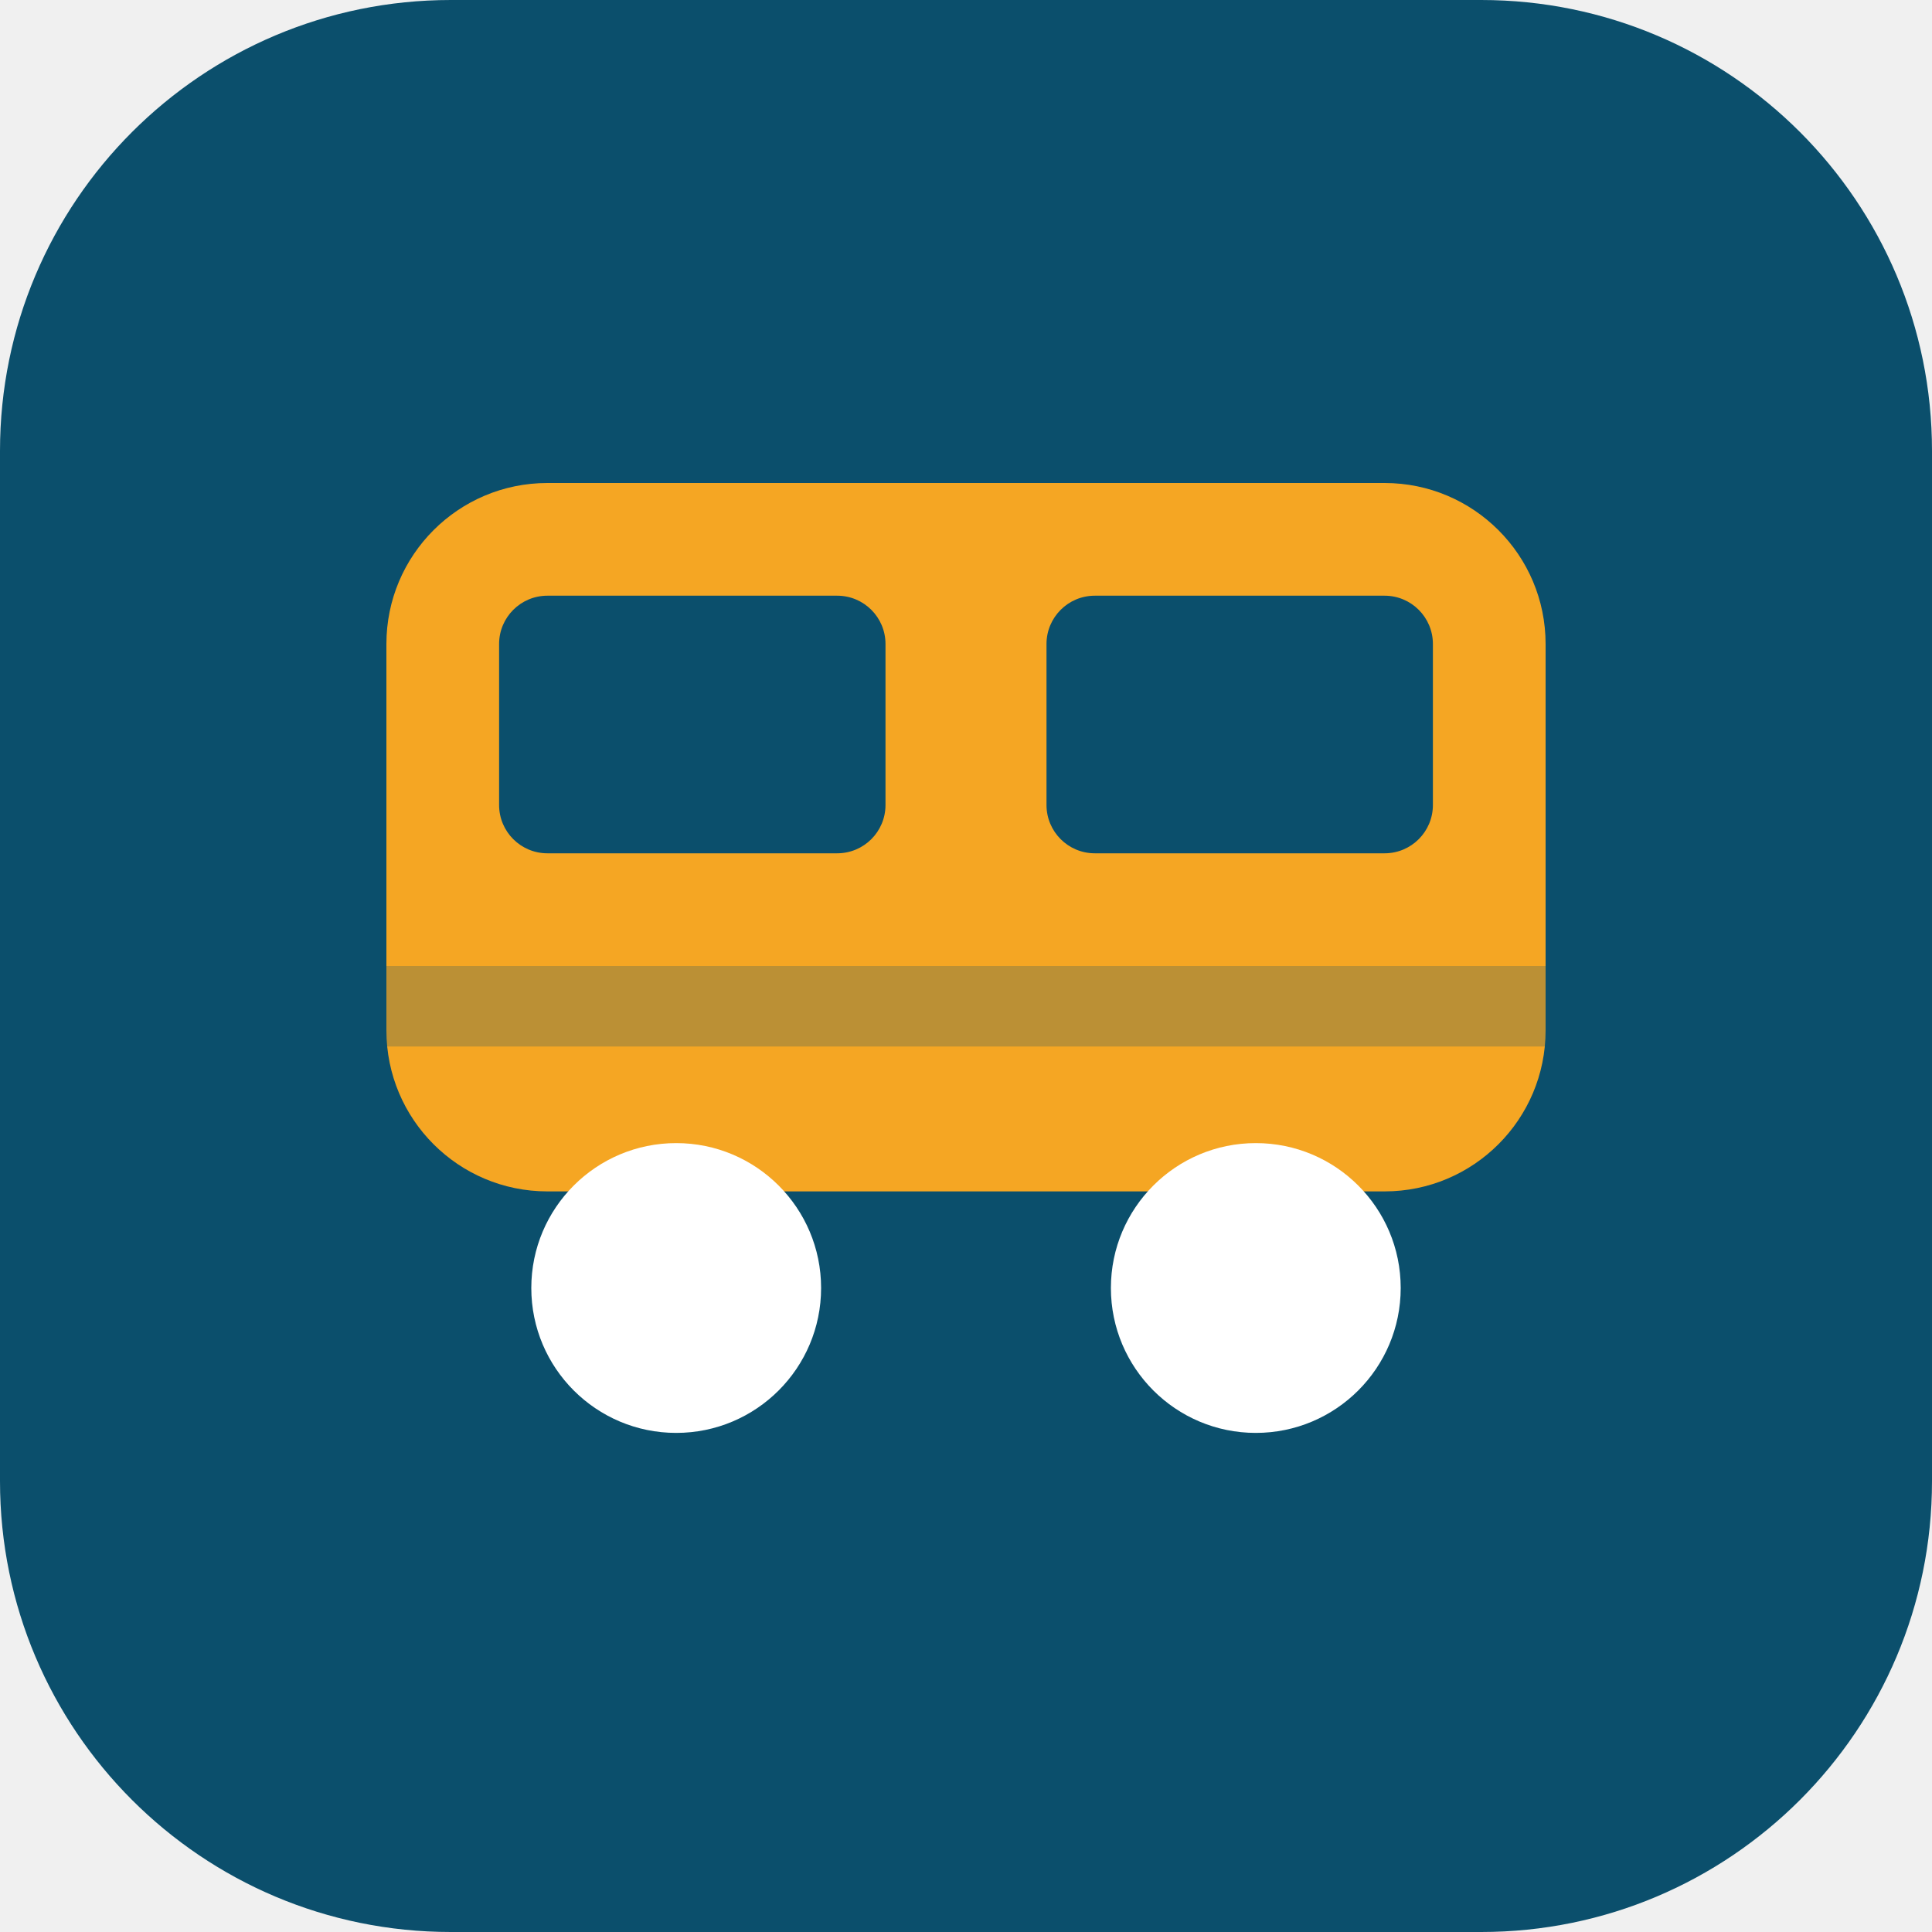
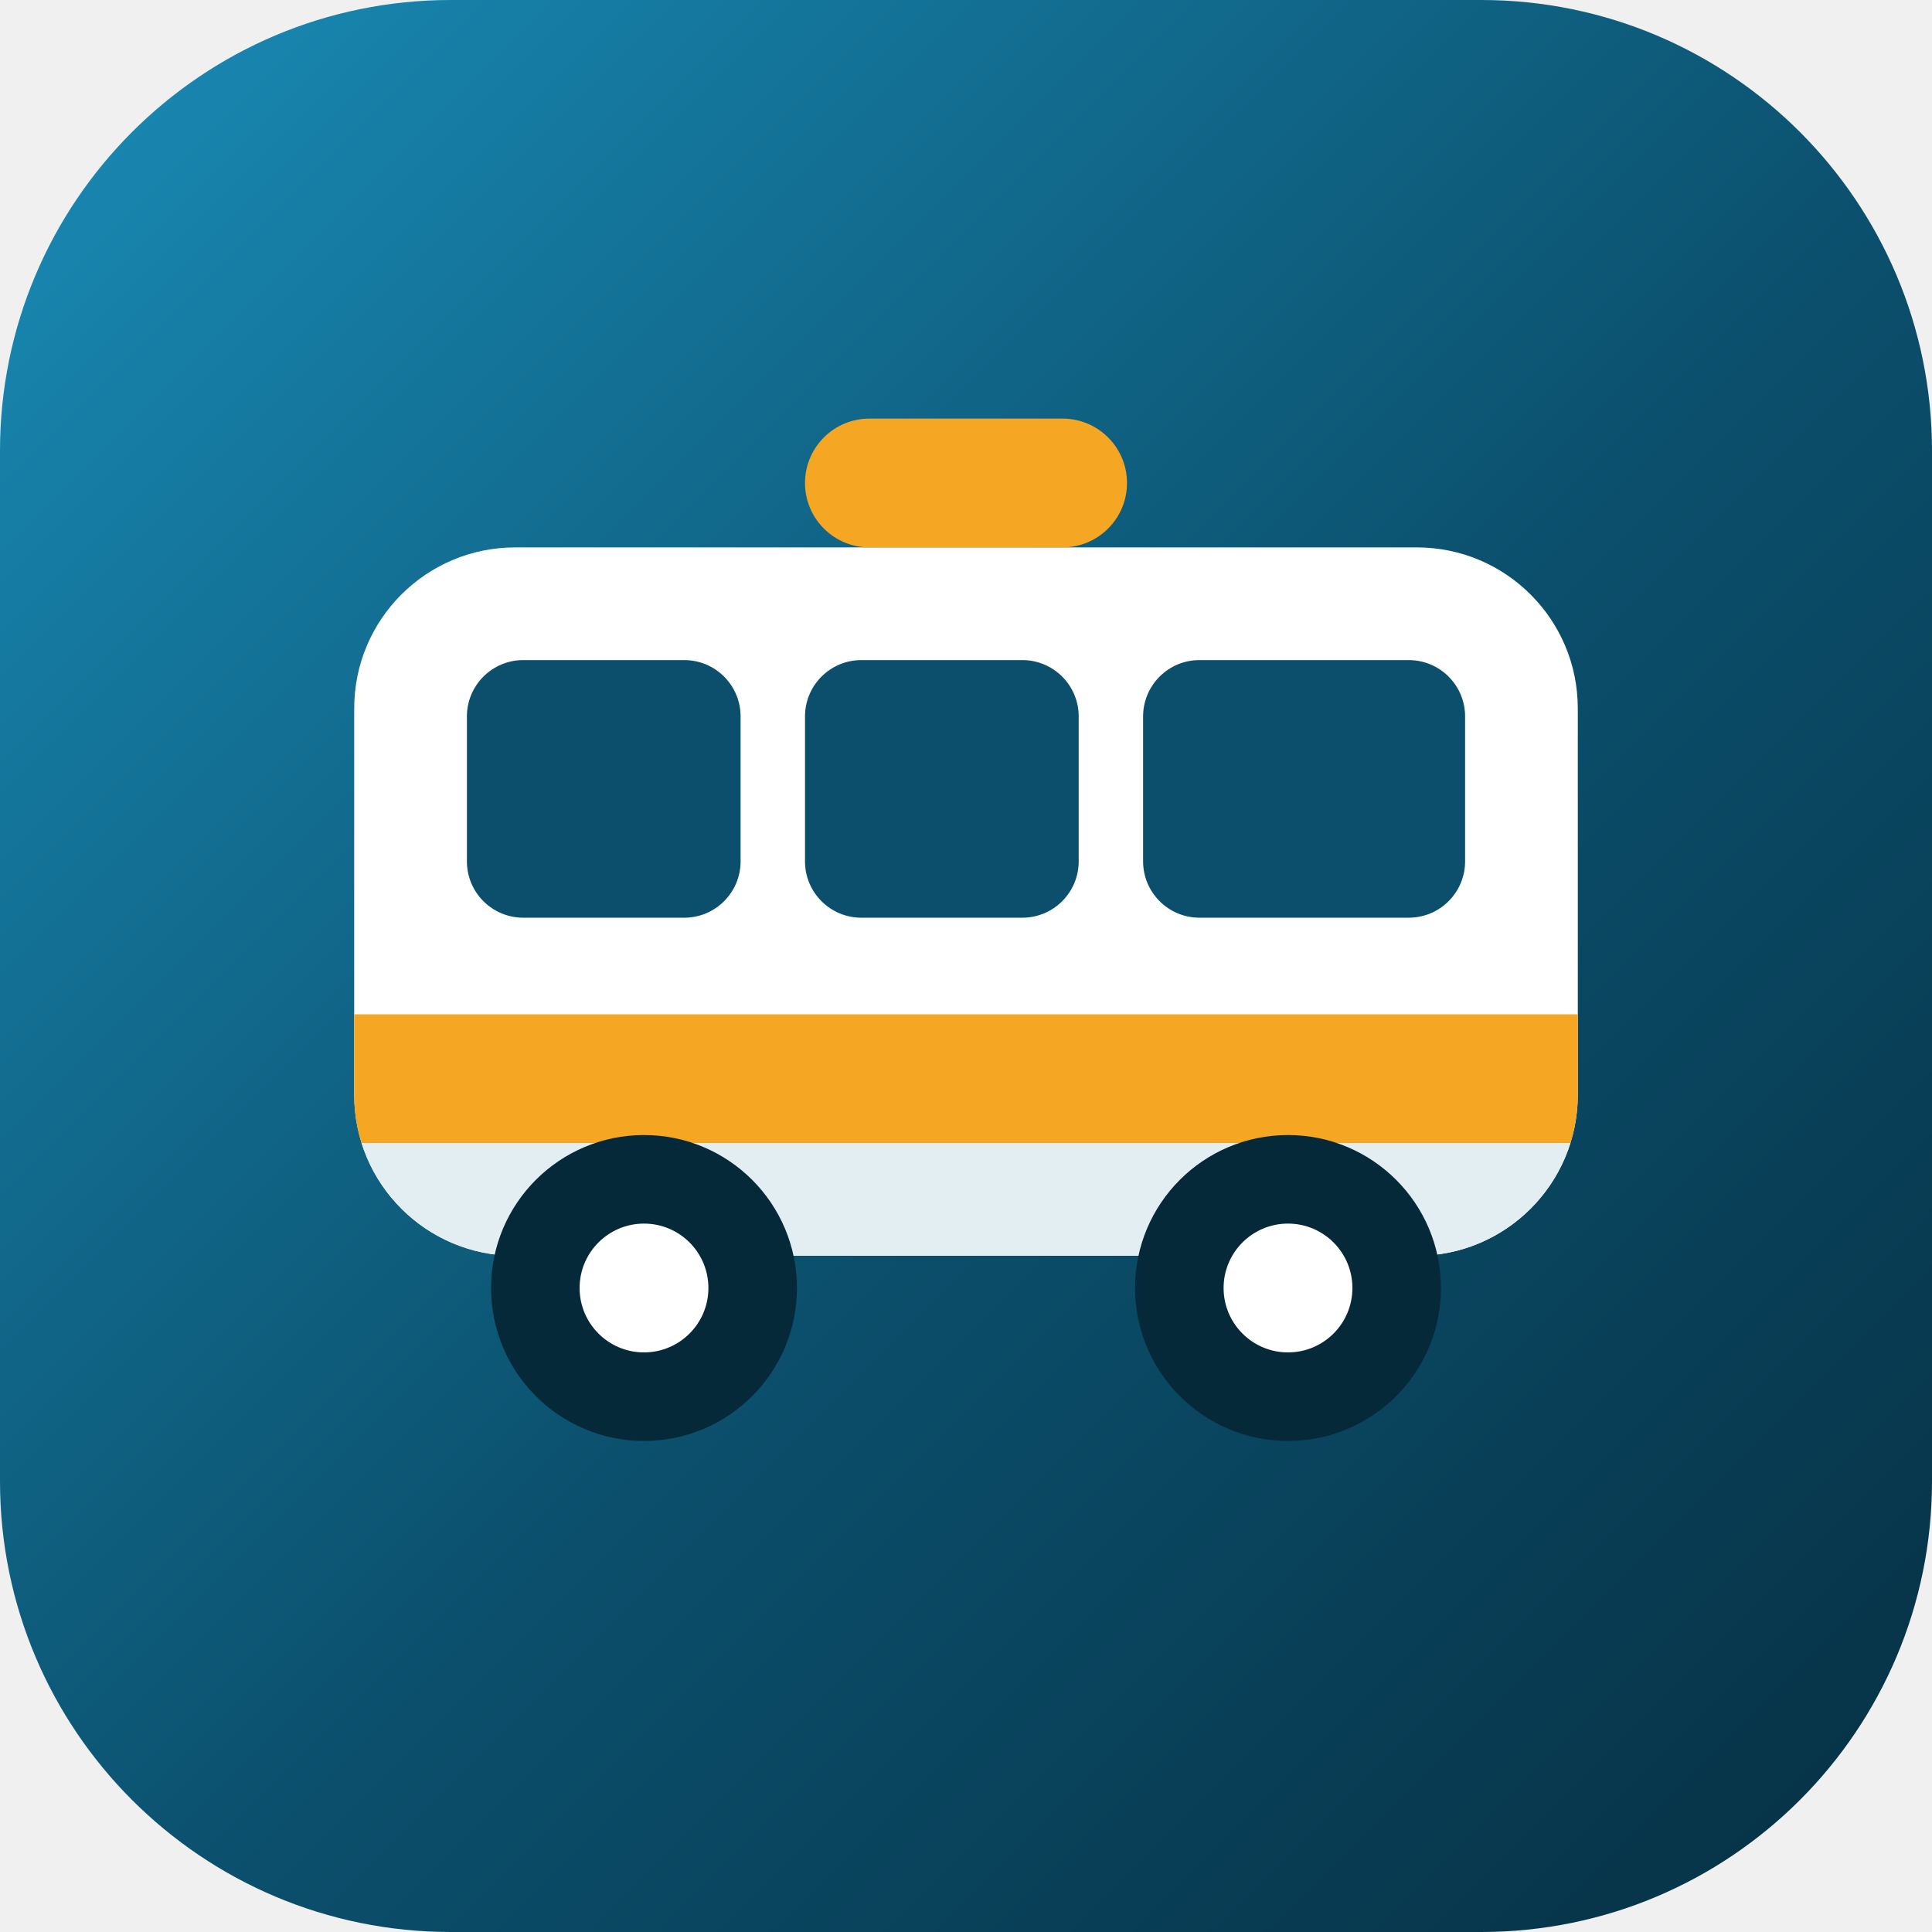
<svg xmlns="http://www.w3.org/2000/svg" viewBox="0 0 120 120">
-   <rect width="120" height="120" rx="28" fill="#0B4F6C" />
-   <rect x="24" y="30" width="72" height="44" rx="10" fill="#F5A623" />
-   <rect x="31" y="37" width="24" height="16" rx="3" fill="#0B4F6C" />
-   <rect x="65" y="37" width="24" height="16" rx="3" fill="#0B4F6C" />
-   <circle cx="42" cy="80" r="9" fill="#fff" />
-   <circle cx="78" cy="80" r="9" fill="#fff" />
-   <rect x="24" y="60" width="72" height="5" fill="#0B4F6C" opacity=".25" />
+   <defs>
+     <linearGradient id="g" x1="0" y1="0" x2="1" y2="1">
+       <stop offset="0" stop-color="#1A8DB8" />
+       <stop offset=".55" stop-color="#0B4F6C" />
+       <stop offset="1" stop-color="#062F42" />
+     </linearGradient>
+   </defs>
+   <rect width="120" height="120" rx="28" fill="url(#g)" />
+   <g>
+     <clipPath id="bc">
+       <rect x="22" y="34" width="76" height="44" rx="10" />
+     </clipPath>
+     <rect x="22" y="34" width="76" height="44" rx="10" fill="#fff" />
+     <g clip-path="url(#bc)">
+       <rect x="22" y="63" width="76" height="8" fill="#F5A623" />
+       <rect x="22" y="71" width="76" height="7" fill="#E3EEF3" />
+     </g>
+     <rect x="29" y="41" width="17" height="16" rx="3.5" fill="#0B4F6C" />
+     <rect x="50" y="41" width="17" height="16" rx="3.5" fill="#0B4F6C" />
+     <rect x="71" y="41" width="20" height="16" rx="3.5" fill="#0B4F6C" />
+     <rect x="50" y="26" width="20" height="8" rx="4" fill="#F5A623" />
+     <circle cx="40" cy="80" r="9.5" fill="#06293A" />
+     <circle cx="80" cy="80" r="9.5" fill="#06293A" />
+     <circle cx="40" cy="80" r="4" fill="#fff" />
+     <circle cx="80" cy="80" r="4" fill="#fff" />
+   </g>
</svg>
